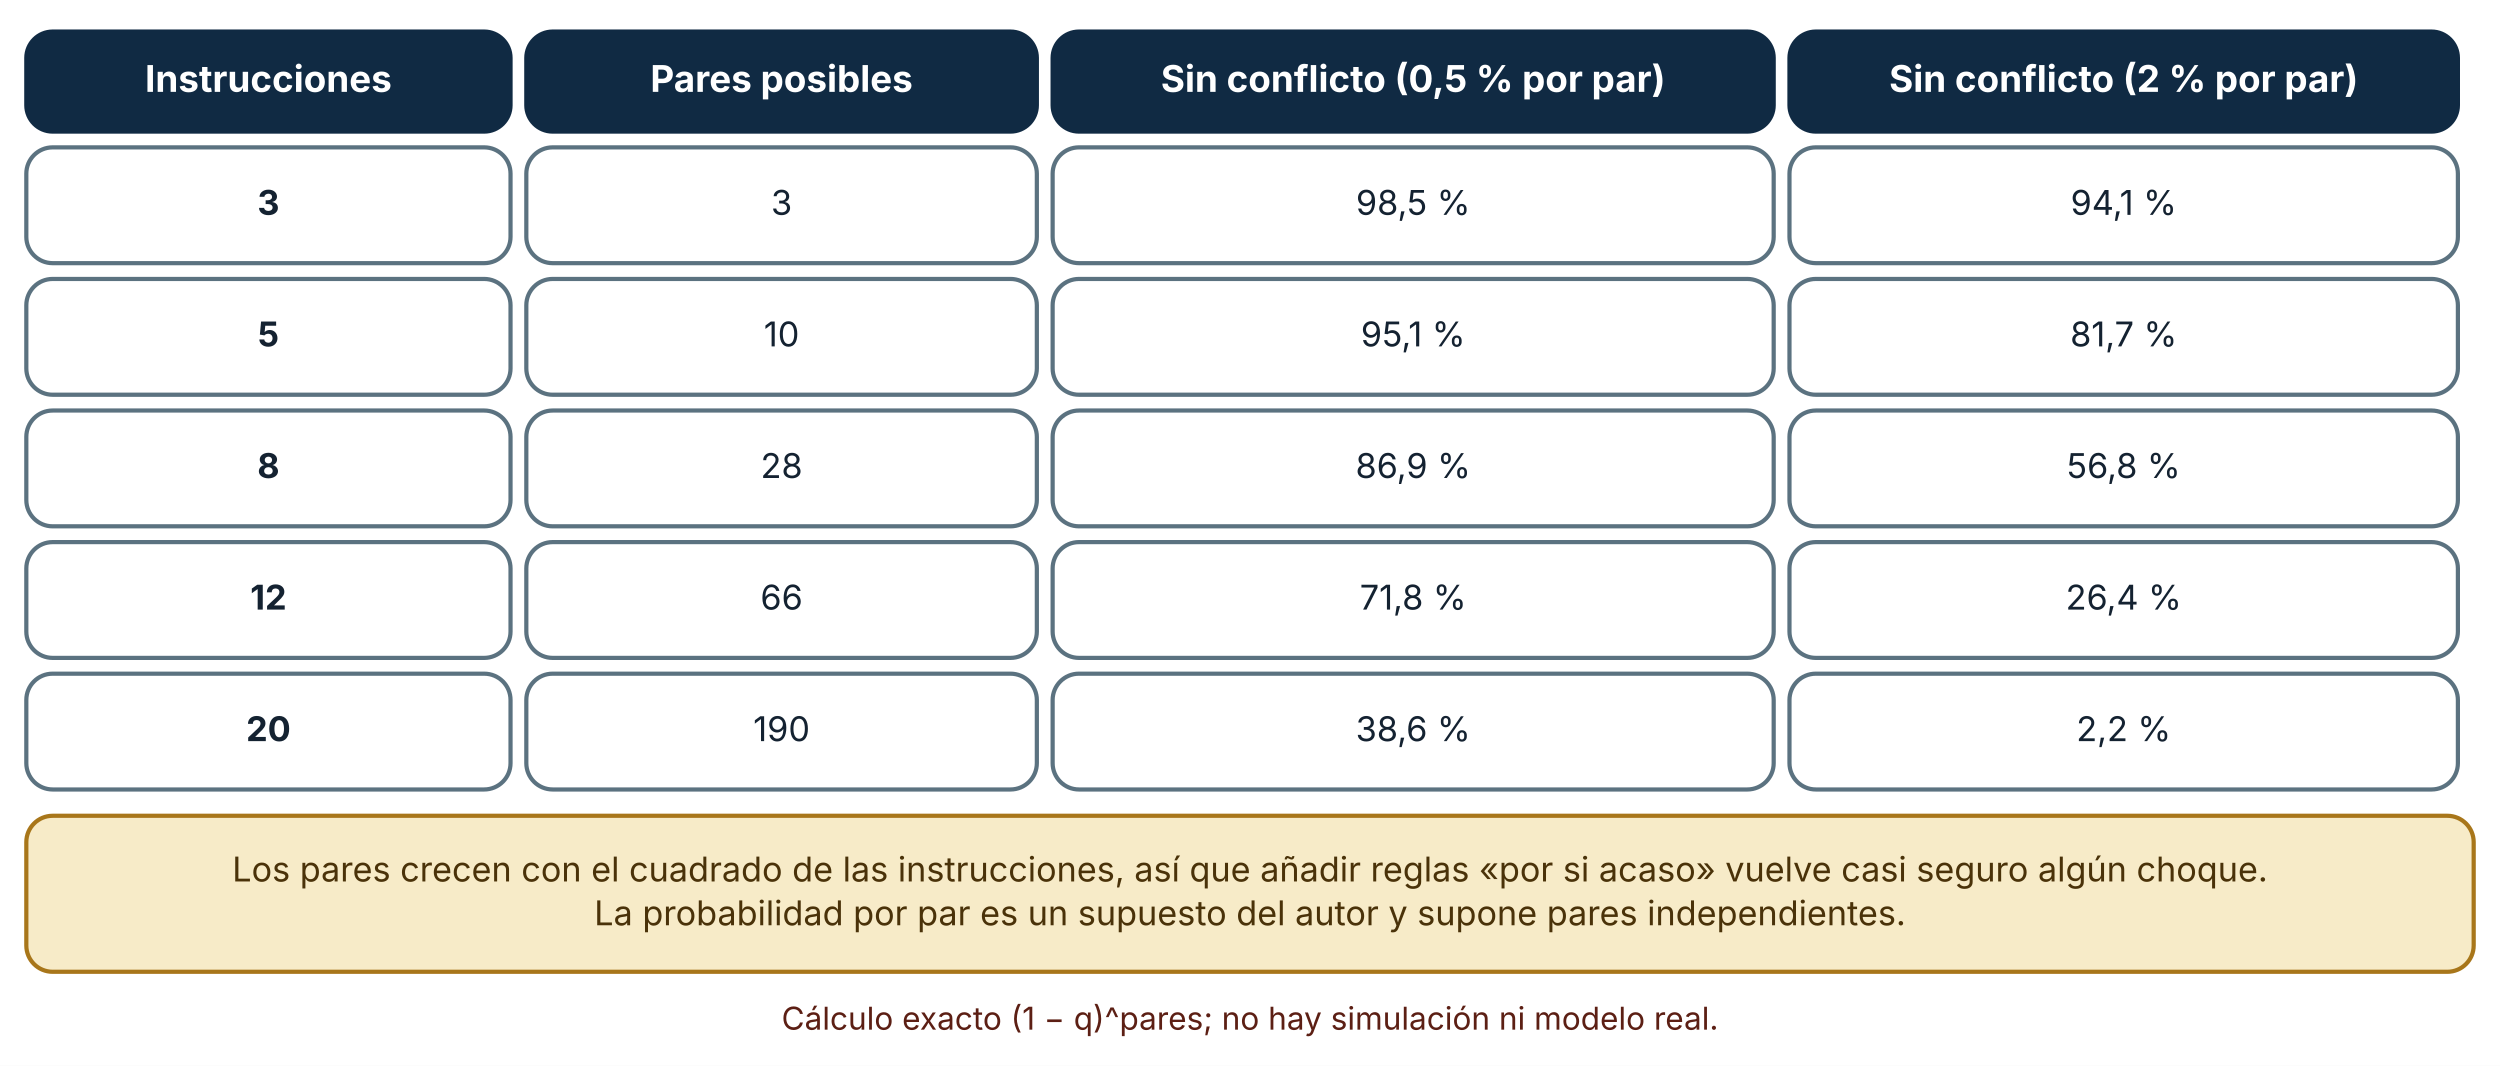
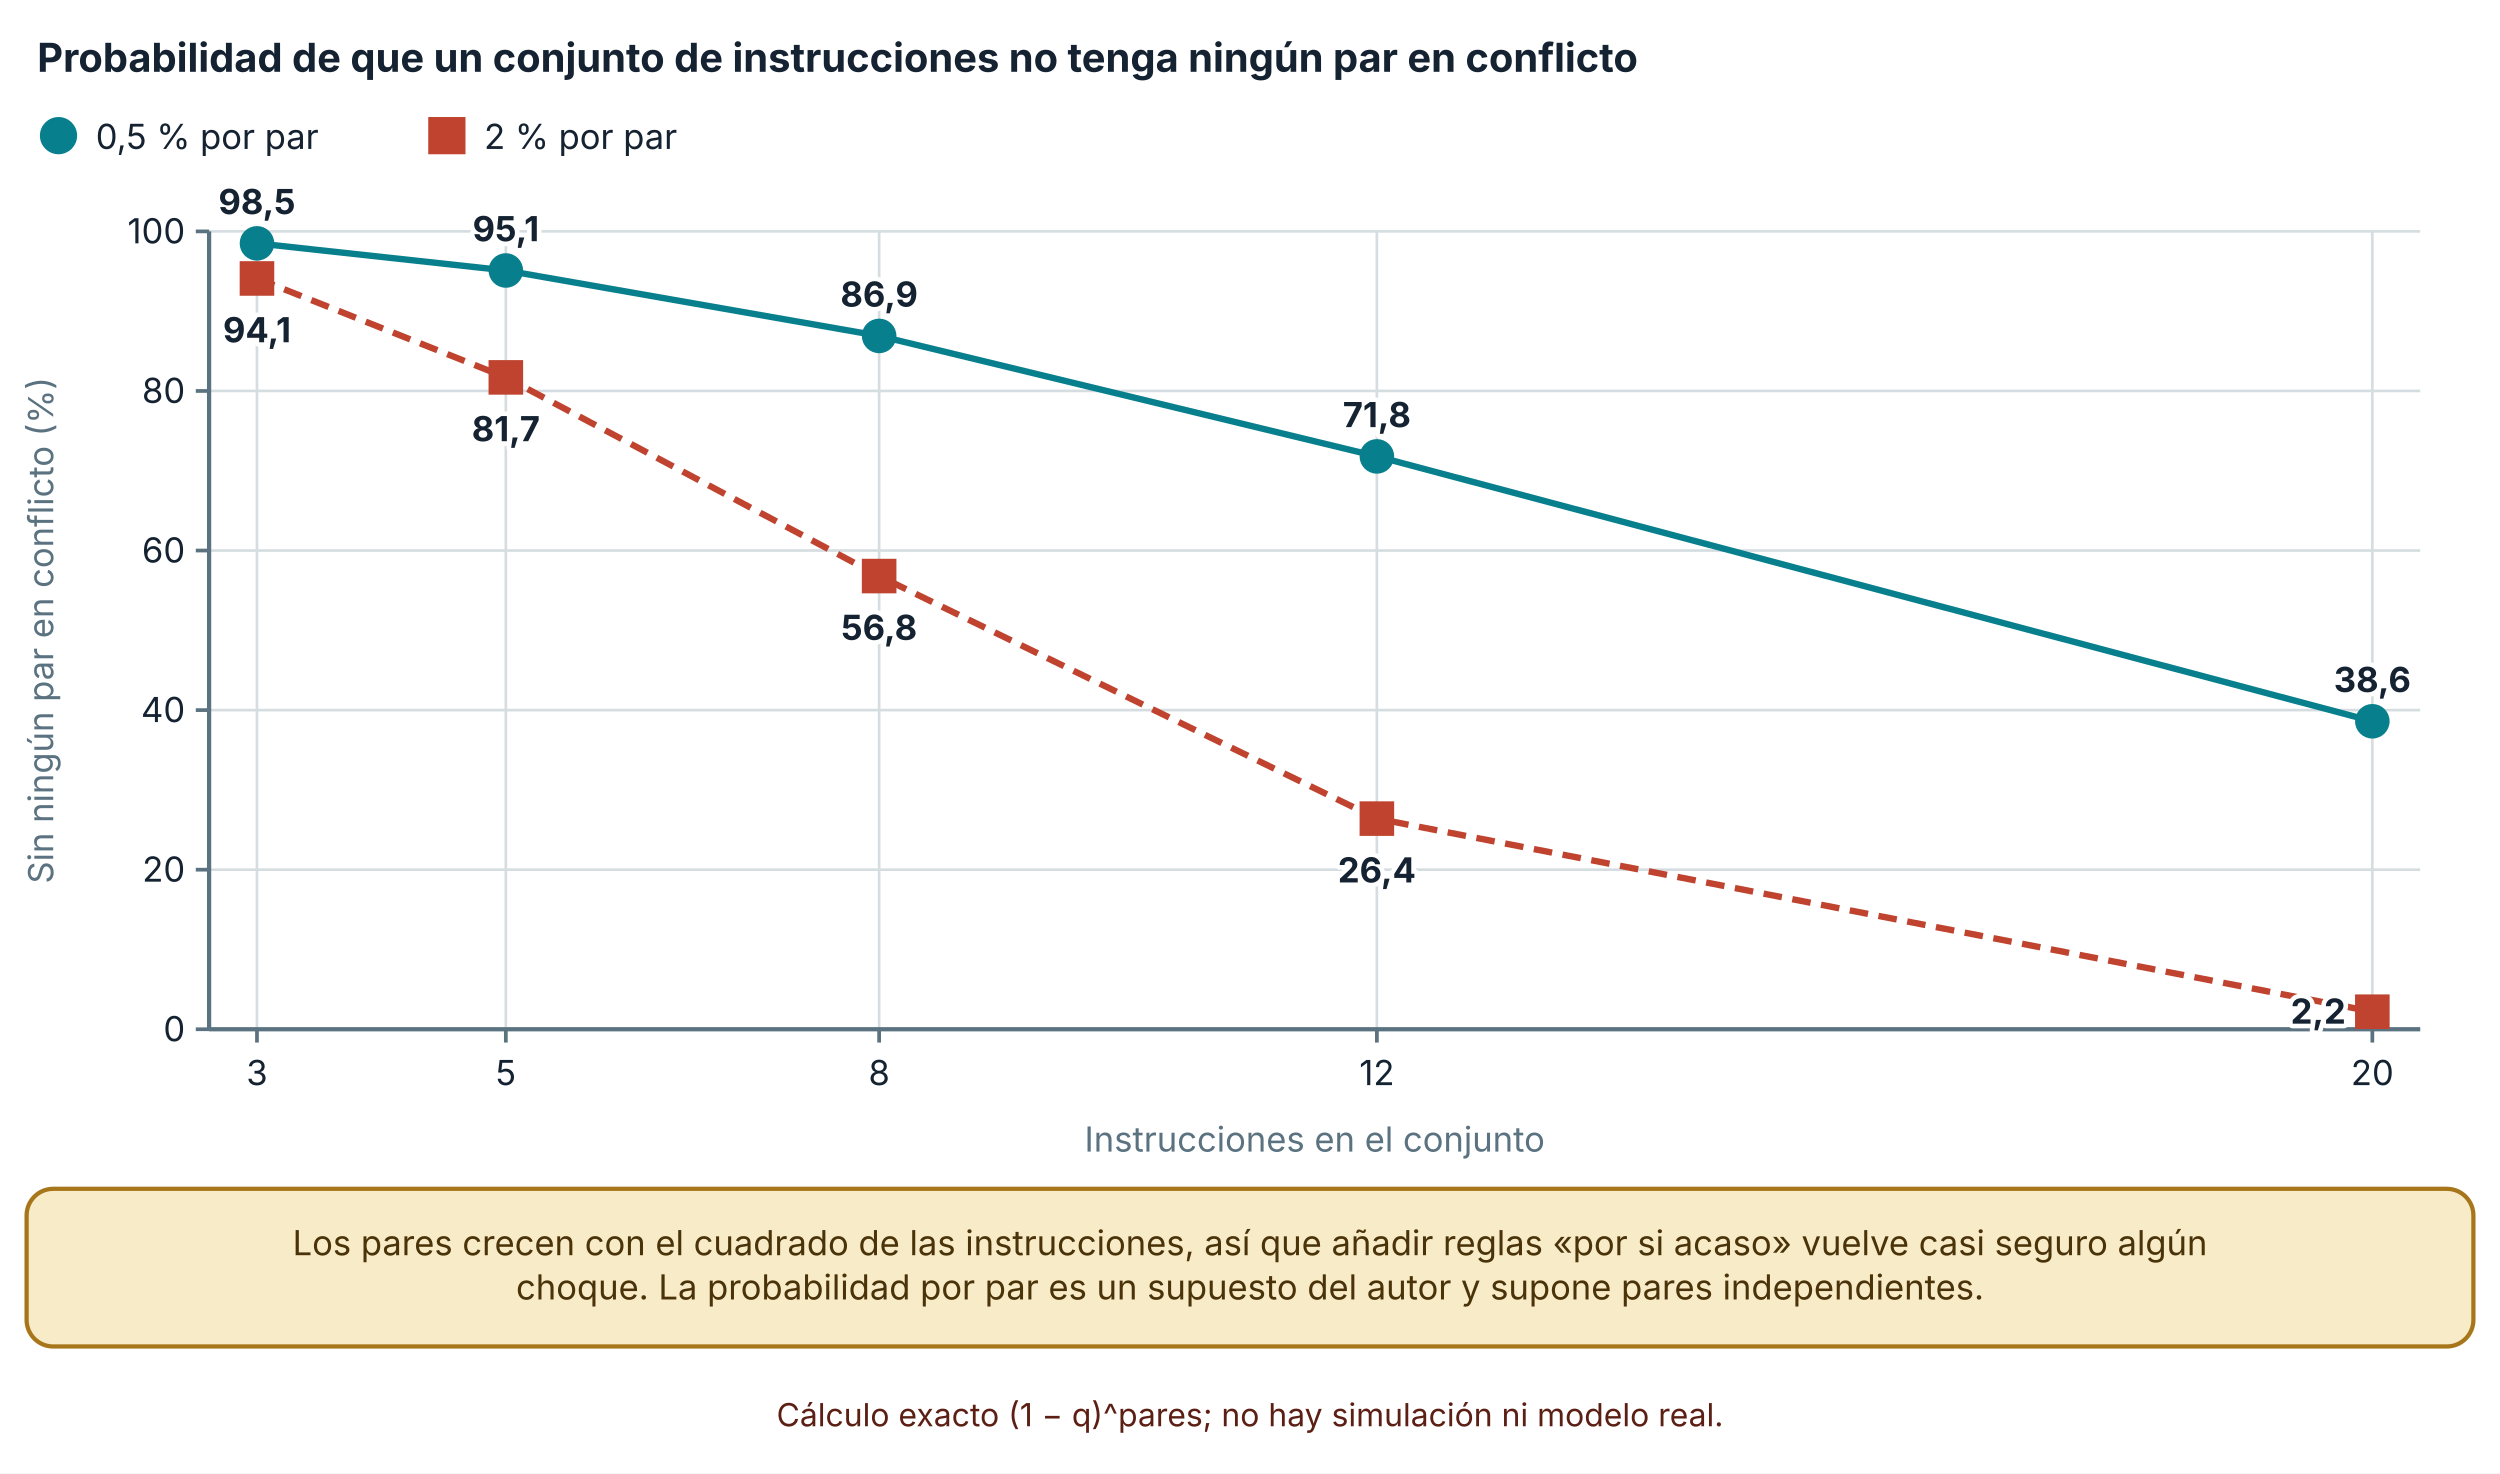
- <svg xmlns="http://www.w3.org/2000/svg" viewBox="0 0 950 405" width="950" height="405" role="img" aria-labelledby="t d" font-family="Inter, 'Segoe UI', system-ui, -apple-system, sans-serif">
+ <svg xmlns="http://www.w3.org/2000/svg" viewBox="0 0 940 554" width="940" height="554" role="img" aria-labelledby="t d" font-family="Inter, 'Segoe UI', system-ui, -apple-system, sans-serif">
  <defs>
    <marker id="arrow" viewBox="0 0 10 10" refX="9" refY="5" markerWidth="8" markerHeight="8" orient="auto-start-reverse">
      <path d="M0,0 L10,5 L0,10 z" fill="#32505f" />
    </marker>
    <marker id="arrow-coral" viewBox="0 0 10 10" refX="9" refY="5" markerWidth="8" markerHeight="8" orient="auto-start-reverse">
      <path d="M0,0 L10,5 L0,10 z" fill="#c0432f" />
    </marker>
  </defs>
-   <rect width="950" height="405" fill="#ffffff" />
-   <rect x="10" y="12" width="184" height="38" rx="10" fill="#102a43" stroke="#102a43" stroke-width="1.6" />
-   <text x="102" y="34.92" font-size="14" text-anchor="middle" font-weight="700" fill="#ffffff">
-     <tspan x="102" dy="0">Instrucciones</tspan>
+   <rect width="940" height="554" fill="#ffffff" />
+   <text x="14" y="27" font-size="15" text-anchor="start" font-weight="700" fill="#142231">
+     <tspan x="14" dy="0">Probabilidad de que un conjunto de instrucciones no tenga ningún par en conflicto</tspan>
  </text>
-   <rect x="200" y="12" width="194" height="38" rx="10" fill="#102a43" stroke="#102a43" stroke-width="1.6" />
-   <text x="297" y="34.92" font-size="14" text-anchor="middle" font-weight="700" fill="#ffffff">
-     <tspan x="297" dy="0">Pares posibles</tspan>
+   <circle cx="22" cy="51" r="6" fill="#087f8c" stroke="#087f8c" stroke-width="2" />
+   <text x="36" y="56" font-size="13" text-anchor="start" font-weight="400" fill="#142231">
+     <tspan x="36" dy="0">0,5 % por par</tspan>
  </text>
-   <rect x="400" y="12" width="274" height="38" rx="10" fill="#102a43" stroke="#102a43" stroke-width="1.6" />
-   <text x="537" y="34.92" font-size="14" text-anchor="middle" font-weight="700" fill="#ffffff">
-     <tspan x="537" dy="0">Sin conflicto (0,5 % por par)</tspan>
+   <rect x="162.02" y="45" width="12" height="12" fill="#c0432f" stroke="#c0432f" stroke-width="2" />
+   <text x="182.02" y="56" font-size="13" text-anchor="start" font-weight="400" fill="#142231">
+     <tspan x="182.02" dy="0">2 % por par</tspan>
  </text>
-   <rect x="680" y="12" width="254" height="38" rx="10" fill="#102a43" stroke="#102a43" stroke-width="1.6" />
-   <text x="807" y="34.92" font-size="14" text-anchor="middle" font-weight="700" fill="#ffffff">
-     <tspan x="807" dy="0">Sin conflicto (2 % por par)</tspan>
+   <line x1="78.62" y1="387" x2="910" y2="387" stroke="#d5dde1" stroke-width="1" />
+   <line x1="73.62" y1="387" x2="78.62" y2="387" stroke="#5b7280" stroke-width="1.4" />
+   <text x="69.62" y="391.5" font-size="13" text-anchor="end" font-weight="400" fill="#142231">
+     <tspan x="69.62" dy="0">0</tspan>
  </text>
-   <rect x="10" y="56" width="184" height="44" rx="10" fill="#ffffff" stroke="#5b7280" stroke-width="1.6" />
-   <text x="102" y="81.64" font-size="13" text-anchor="middle" font-weight="700" fill="#142231">
-     <tspan x="102" dy="0">3</tspan>
+   <line x1="78.62" y1="327" x2="910" y2="327" stroke="#d5dde1" stroke-width="1" />
+   <line x1="73.62" y1="327" x2="78.62" y2="327" stroke="#5b7280" stroke-width="1.4" />
+   <text x="69.62" y="331.5" font-size="13" text-anchor="end" font-weight="400" fill="#142231">
+     <tspan x="69.62" dy="0">20</tspan>
  </text>
-   <rect x="200" y="56" width="194" height="44" rx="10" fill="#ffffff" stroke="#5b7280" stroke-width="1.6" />
-   <text x="297" y="81.64" font-size="13" text-anchor="middle" font-weight="400" fill="#142231">
-     <tspan x="297" dy="0">3</tspan>
+   <line x1="78.62" y1="267" x2="910" y2="267" stroke="#d5dde1" stroke-width="1" />
+   <line x1="73.62" y1="267" x2="78.62" y2="267" stroke="#5b7280" stroke-width="1.4" />
+   <text x="69.62" y="271.5" font-size="13" text-anchor="end" font-weight="400" fill="#142231">
+     <tspan x="69.62" dy="0">40</tspan>
  </text>
-   <rect x="400" y="56" width="274" height="44" rx="10" fill="#ffffff" stroke="#5b7280" stroke-width="1.6" />
-   <text x="537" y="81.64" font-size="13" text-anchor="middle" font-weight="400" fill="#142231">
-     <tspan x="537" dy="0">98,5 %</tspan>
+   <line x1="78.62" y1="207" x2="910" y2="207" stroke="#d5dde1" stroke-width="1" />
+   <line x1="73.62" y1="207" x2="78.62" y2="207" stroke="#5b7280" stroke-width="1.4" />
+   <text x="69.62" y="211.5" font-size="13" text-anchor="end" font-weight="400" fill="#142231">
+     <tspan x="69.62" dy="0">60</tspan>
  </text>
-   <rect x="680" y="56" width="254" height="44" rx="10" fill="#ffffff" stroke="#5b7280" stroke-width="1.6" />
-   <text x="807" y="81.64" font-size="13" text-anchor="middle" font-weight="400" fill="#142231">
-     <tspan x="807" dy="0">94,1 %</tspan>
+   <line x1="78.62" y1="147" x2="910" y2="147" stroke="#d5dde1" stroke-width="1" />
+   <line x1="73.62" y1="147" x2="78.62" y2="147" stroke="#5b7280" stroke-width="1.4" />
+   <text x="69.62" y="151.5" font-size="13" text-anchor="end" font-weight="400" fill="#142231">
+     <tspan x="69.62" dy="0">80</tspan>
  </text>
-   <rect x="10" y="106" width="184" height="44" rx="10" fill="#ffffff" stroke="#5b7280" stroke-width="1.6" />
-   <text x="102" y="131.64" font-size="13" text-anchor="middle" font-weight="700" fill="#142231">
-     <tspan x="102" dy="0">5</tspan>
+   <line x1="78.62" y1="87" x2="910" y2="87" stroke="#d5dde1" stroke-width="1" />
+   <line x1="73.62" y1="87" x2="78.62" y2="87" stroke="#5b7280" stroke-width="1.4" />
+   <text x="69.62" y="91.5" font-size="13" text-anchor="end" font-weight="400" fill="#142231">
+     <tspan x="69.62" dy="0">100</tspan>
  </text>
-   <rect x="200" y="106" width="194" height="44" rx="10" fill="#ffffff" stroke="#5b7280" stroke-width="1.6" />
-   <text x="297" y="131.64" font-size="13" text-anchor="middle" font-weight="400" fill="#142231">
-     <tspan x="297" dy="0">10</tspan>
+   <line x1="78.62" y1="87" x2="78.62" y2="387" stroke="#5b7280" stroke-width="1.6" />
+   <line x1="96.62" y1="87" x2="96.62" y2="387" stroke="#d5dde1" stroke-width="1" />
+   <line x1="96.62" y1="387" x2="96.62" y2="392" stroke="#5b7280" stroke-width="1.4" />
+   <text x="96.62" y="408" font-size="13" text-anchor="middle" font-weight="400" fill="#142231">
+     <tspan x="96.62" dy="0">3</tspan>
  </text>
-   <rect x="400" y="106" width="274" height="44" rx="10" fill="#ffffff" stroke="#5b7280" stroke-width="1.6" />
-   <text x="537" y="131.64" font-size="13" text-anchor="middle" font-weight="400" fill="#142231">
-     <tspan x="537" dy="0">95,1 %</tspan>
+   <line x1="190.194" y1="87" x2="190.194" y2="387" stroke="#d5dde1" stroke-width="1" />
+   <line x1="190.194" y1="387" x2="190.194" y2="392" stroke="#5b7280" stroke-width="1.4" />
+   <text x="190.194" y="408" font-size="13" text-anchor="middle" font-weight="400" fill="#142231">
+     <tspan x="190.194" dy="0">5</tspan>
  </text>
-   <rect x="680" y="106" width="254" height="44" rx="10" fill="#ffffff" stroke="#5b7280" stroke-width="1.6" />
-   <text x="807" y="131.64" font-size="13" text-anchor="middle" font-weight="400" fill="#142231">
-     <tspan x="807" dy="0">81,7 %</tspan>
+   <line x1="330.555" y1="87" x2="330.555" y2="387" stroke="#d5dde1" stroke-width="1" />
+   <line x1="330.555" y1="387" x2="330.555" y2="392" stroke="#5b7280" stroke-width="1.4" />
+   <text x="330.555" y="408" font-size="13" text-anchor="middle" font-weight="400" fill="#142231">
+     <tspan x="330.555" dy="0">8</tspan>
  </text>
-   <rect x="10" y="156" width="184" height="44" rx="10" fill="#ffffff" stroke="#5b7280" stroke-width="1.6" />
-   <text x="102" y="181.64" font-size="13" text-anchor="middle" font-weight="700" fill="#142231">
-     <tspan x="102" dy="0">8</tspan>
+   <line x1="517.704" y1="87" x2="517.704" y2="387" stroke="#d5dde1" stroke-width="1" />
+   <line x1="517.704" y1="387" x2="517.704" y2="392" stroke="#5b7280" stroke-width="1.4" />
+   <text x="517.704" y="408" font-size="13" text-anchor="middle" font-weight="400" fill="#142231">
+     <tspan x="517.704" dy="0">12</tspan>
  </text>
-   <rect x="200" y="156" width="194" height="44" rx="10" fill="#ffffff" stroke="#5b7280" stroke-width="1.6" />
-   <text x="297" y="181.64" font-size="13" text-anchor="middle" font-weight="400" fill="#142231">
-     <tspan x="297" dy="0">28</tspan>
+   <line x1="892" y1="87" x2="892" y2="387" stroke="#d5dde1" stroke-width="1" />
+   <line x1="892" y1="387" x2="892" y2="392" stroke="#5b7280" stroke-width="1.4" />
+   <text x="892" y="408" font-size="13" text-anchor="middle" font-weight="400" fill="#142231">
+     <tspan x="892" dy="0">20</tspan>
  </text>
-   <rect x="400" y="156" width="274" height="44" rx="10" fill="#ffffff" stroke="#5b7280" stroke-width="1.6" />
-   <text x="537" y="181.64" font-size="13" text-anchor="middle" font-weight="400" fill="#142231">
-     <tspan x="537" dy="0">86,9 %</tspan>
+   <line x1="78.62" y1="387" x2="910" y2="387" stroke="#5b7280" stroke-width="1.6" />
+   <text x="20" y="237" font-size="13" text-anchor="middle" font-weight="400" fill="#5b7280" transform="rotate(-90 20 237)">Sin ningún par en conflicto (%)</text>
+   <text x="494.31" y="433" font-size="13" text-anchor="middle" font-weight="400" fill="#5b7280">
+     <tspan x="494.31" dy="0">Instrucciones en el conjunto</tspan>
  </text>
-   <rect x="680" y="156" width="254" height="44" rx="10" fill="#ffffff" stroke="#5b7280" stroke-width="1.6" />
-   <text x="807" y="181.64" font-size="13" text-anchor="middle" font-weight="400" fill="#142231">
-     <tspan x="807" dy="0">56,8 %</tspan>
+   <polyline points="96.62,91.5 190.194,101.7 330.555,126.3 517.704,171.6 892,271.2" fill="none" stroke="#087f8c" stroke-width="2.4" />
+   <circle cx="96.62" cy="91.5" r="5.5" fill="#087f8c" stroke="#087f8c" stroke-width="2" />
+   <text x="96.62" y="80.5" font-size="13" text-anchor="middle" font-weight="700" fill="#142231" stroke="#ffffff" stroke-width="3.5" stroke-linejoin="round" paint-order="stroke">
+     <tspan x="96.62" dy="0">98,5</tspan>
  </text>
-   <rect x="10" y="206" width="184" height="44" rx="10" fill="#ffffff" stroke="#5b7280" stroke-width="1.6" />
-   <text x="102" y="231.64" font-size="13" text-anchor="middle" font-weight="700" fill="#142231">
-     <tspan x="102" dy="0">12</tspan>
+   <circle cx="190.194" cy="101.7" r="5.5" fill="#087f8c" stroke="#087f8c" stroke-width="2" />
+   <text x="190.194" y="90.7" font-size="13" text-anchor="middle" font-weight="700" fill="#142231" stroke="#ffffff" stroke-width="3.5" stroke-linejoin="round" paint-order="stroke">
+     <tspan x="190.194" dy="0">95,1</tspan>
  </text>
-   <rect x="200" y="206" width="194" height="44" rx="10" fill="#ffffff" stroke="#5b7280" stroke-width="1.6" />
-   <text x="297" y="231.64" font-size="13" text-anchor="middle" font-weight="400" fill="#142231">
-     <tspan x="297" dy="0">66</tspan>
+   <circle cx="330.555" cy="126.3" r="5.5" fill="#087f8c" stroke="#087f8c" stroke-width="2" />
+   <text x="330.555" y="115.3" font-size="13" text-anchor="middle" font-weight="700" fill="#142231" stroke="#ffffff" stroke-width="3.5" stroke-linejoin="round" paint-order="stroke">
+     <tspan x="330.555" dy="0">86,9</tspan>
  </text>
-   <rect x="400" y="206" width="274" height="44" rx="10" fill="#ffffff" stroke="#5b7280" stroke-width="1.6" />
-   <text x="537" y="231.64" font-size="13" text-anchor="middle" font-weight="400" fill="#142231">
-     <tspan x="537" dy="0">71,8 %</tspan>
+   <circle cx="517.704" cy="171.6" r="5.5" fill="#087f8c" stroke="#087f8c" stroke-width="2" />
+   <text x="517.704" y="160.6" font-size="13" text-anchor="middle" font-weight="700" fill="#142231" stroke="#ffffff" stroke-width="3.5" stroke-linejoin="round" paint-order="stroke">
+     <tspan x="517.704" dy="0">71,8</tspan>
  </text>
-   <rect x="680" y="206" width="254" height="44" rx="10" fill="#ffffff" stroke="#5b7280" stroke-width="1.6" />
-   <text x="807" y="231.64" font-size="13" text-anchor="middle" font-weight="400" fill="#142231">
-     <tspan x="807" dy="0">26,4 %</tspan>
+   <circle cx="892" cy="271.2" r="5.5" fill="#087f8c" stroke="#087f8c" stroke-width="2" />
+   <text x="892" y="260.2" font-size="13" text-anchor="middle" font-weight="700" fill="#142231" stroke="#ffffff" stroke-width="3.5" stroke-linejoin="round" paint-order="stroke">
+     <tspan x="892" dy="0">38,6</tspan>
  </text>
-   <rect x="10" y="256" width="184" height="44" rx="10" fill="#ffffff" stroke="#5b7280" stroke-width="1.6" />
-   <text x="102" y="281.64" font-size="13" text-anchor="middle" font-weight="700" fill="#142231">
-     <tspan x="102" dy="0">20</tspan>
+   <polyline points="96.62,104.7 190.194,141.9 330.555,216.6 517.704,307.8 892,380.4" fill="none" stroke="#c0432f" stroke-width="2.4" stroke-dasharray="7 4" />
+   <rect x="91.12" y="99.2" width="11" height="11" fill="#c0432f" stroke="#c0432f" stroke-width="2" />
+   <text x="96.62" y="128.7" font-size="13" text-anchor="middle" font-weight="700" fill="#142231" stroke="#ffffff" stroke-width="3.5" stroke-linejoin="round" paint-order="stroke">
+     <tspan x="96.62" dy="0">94,1</tspan>
  </text>
-   <rect x="200" y="256" width="194" height="44" rx="10" fill="#ffffff" stroke="#5b7280" stroke-width="1.6" />
-   <text x="297" y="281.64" font-size="13" text-anchor="middle" font-weight="400" fill="#142231">
-     <tspan x="297" dy="0">190</tspan>
+   <rect x="184.694" y="136.4" width="11" height="11" fill="#c0432f" stroke="#c0432f" stroke-width="2" />
+   <text x="190.194" y="165.9" font-size="13" text-anchor="middle" font-weight="700" fill="#142231" stroke="#ffffff" stroke-width="3.5" stroke-linejoin="round" paint-order="stroke">
+     <tspan x="190.194" dy="0">81,7</tspan>
  </text>
-   <rect x="400" y="256" width="274" height="44" rx="10" fill="#ffffff" stroke="#5b7280" stroke-width="1.6" />
-   <text x="537" y="281.64" font-size="13" text-anchor="middle" font-weight="400" fill="#142231">
-     <tspan x="537" dy="0">38,6 %</tspan>
+   <rect x="325.055" y="211.1" width="11" height="11" fill="#c0432f" stroke="#c0432f" stroke-width="2" />
+   <text x="330.555" y="240.6" font-size="13" text-anchor="middle" font-weight="700" fill="#142231" stroke="#ffffff" stroke-width="3.5" stroke-linejoin="round" paint-order="stroke">
+     <tspan x="330.555" dy="0">56,8</tspan>
  </text>
-   <rect x="680" y="256" width="254" height="44" rx="10" fill="#ffffff" stroke="#5b7280" stroke-width="1.6" />
-   <text x="807" y="281.64" font-size="13" text-anchor="middle" font-weight="400" fill="#142231">
-     <tspan x="807" dy="0">2,2 %</tspan>
+   <rect x="512.204" y="302.3" width="11" height="11" fill="#c0432f" stroke="#c0432f" stroke-width="2" />
+   <text x="517.704" y="331.8" font-size="13" text-anchor="middle" font-weight="700" fill="#142231" stroke="#ffffff" stroke-width="3.5" stroke-linejoin="round" paint-order="stroke">
+     <tspan x="517.704" dy="0">26,4</tspan>
  </text>
-   <rect x="10" y="310" width="930" height="59.28" rx="10" fill="#f7ebc8" stroke="#a8761a" stroke-width="1.6" />
-   <text x="475" y="334.96" font-size="13" text-anchor="middle" font-weight="400" fill="#4a3209">
-     <tspan x="475" dy="0">Los pares crecen con el cuadrado de las instrucciones, así que añadir reglas «por si acaso» vuelve casi seguro algún choque.</tspan>
+   <rect x="886.5" y="374.9" width="11" height="11" fill="#c0432f" stroke="#c0432f" stroke-width="2" />
+   <text x="882" y="384.9" font-size="13" text-anchor="end" font-weight="700" fill="#142231" stroke="#ffffff" stroke-width="3.5" stroke-linejoin="round" paint-order="stroke">
+     <tspan x="882" dy="0">2,2</tspan>
  </text>
-   <text x="475" y="351.6" font-size="13" text-anchor="middle" font-weight="400" fill="#4a3209">
-     <tspan x="475" dy="0">La probabilidad por par es un supuesto del autor y supone pares independientes.</tspan>
+   <rect x="10" y="447" width="920" height="59.28" rx="10" fill="#f7ebc8" stroke="#a8761a" stroke-width="1.6" />
+   <text x="470" y="471.96" font-size="13" text-anchor="middle" font-weight="400" fill="#4a3209">
+     <tspan x="470" dy="0">Los pares crecen con el cuadrado de las instrucciones, así que añadir reglas «por si acaso» vuelve casi seguro algún</tspan>
  </text>
-   <text x="475" y="391.28" font-size="12" text-anchor="middle" font-weight="400" fill="#5c1f14">
-     <tspan x="475" dy="0">Cálculo exacto (1 − q)^pares; no hay simulación ni modelo real.</tspan>
+   <text x="470" y="488.6" font-size="13" text-anchor="middle" font-weight="400" fill="#4a3209">
+     <tspan x="470" dy="0">choque. La probabilidad por par es un supuesto del autor y supone pares independientes.</tspan>
+   </text>
+   <text x="470" y="536.28" font-size="12" text-anchor="middle" font-weight="400" fill="#5c1f14">
+     <tspan x="470" dy="0">Cálculo exacto (1 − q)^pares; no hay simulación ni modelo real.</tspan>
  </text>
</svg>
